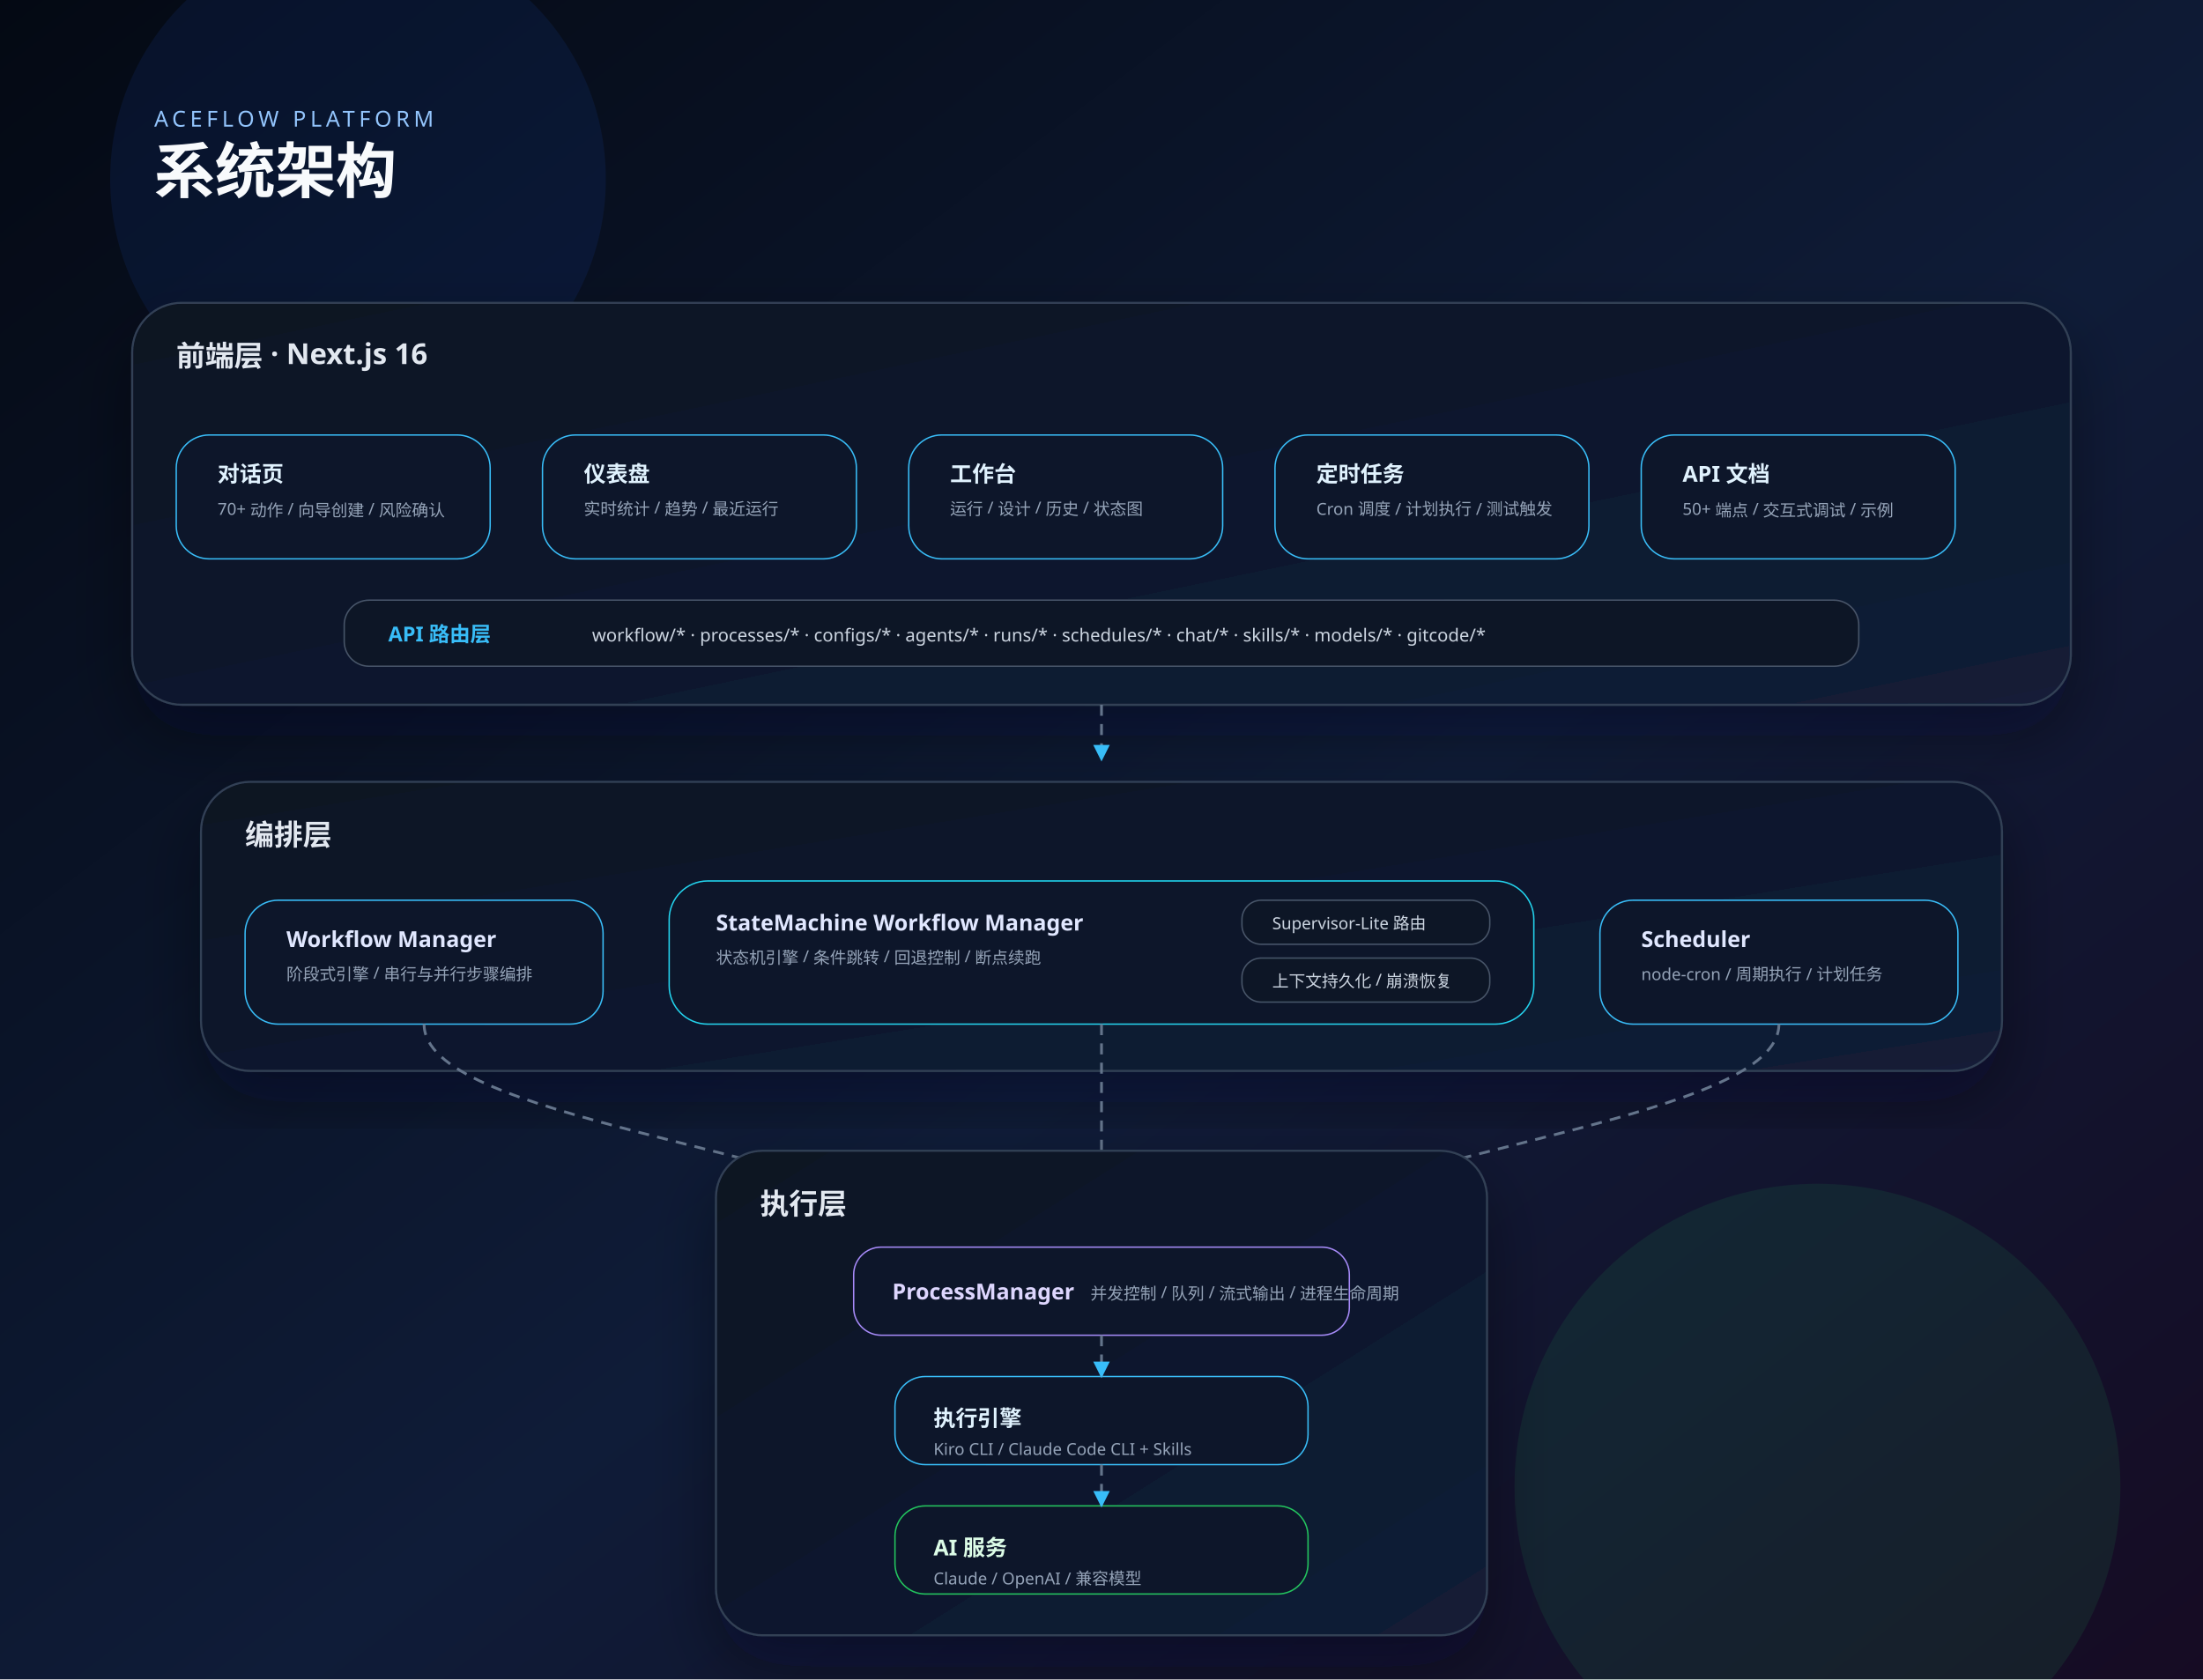
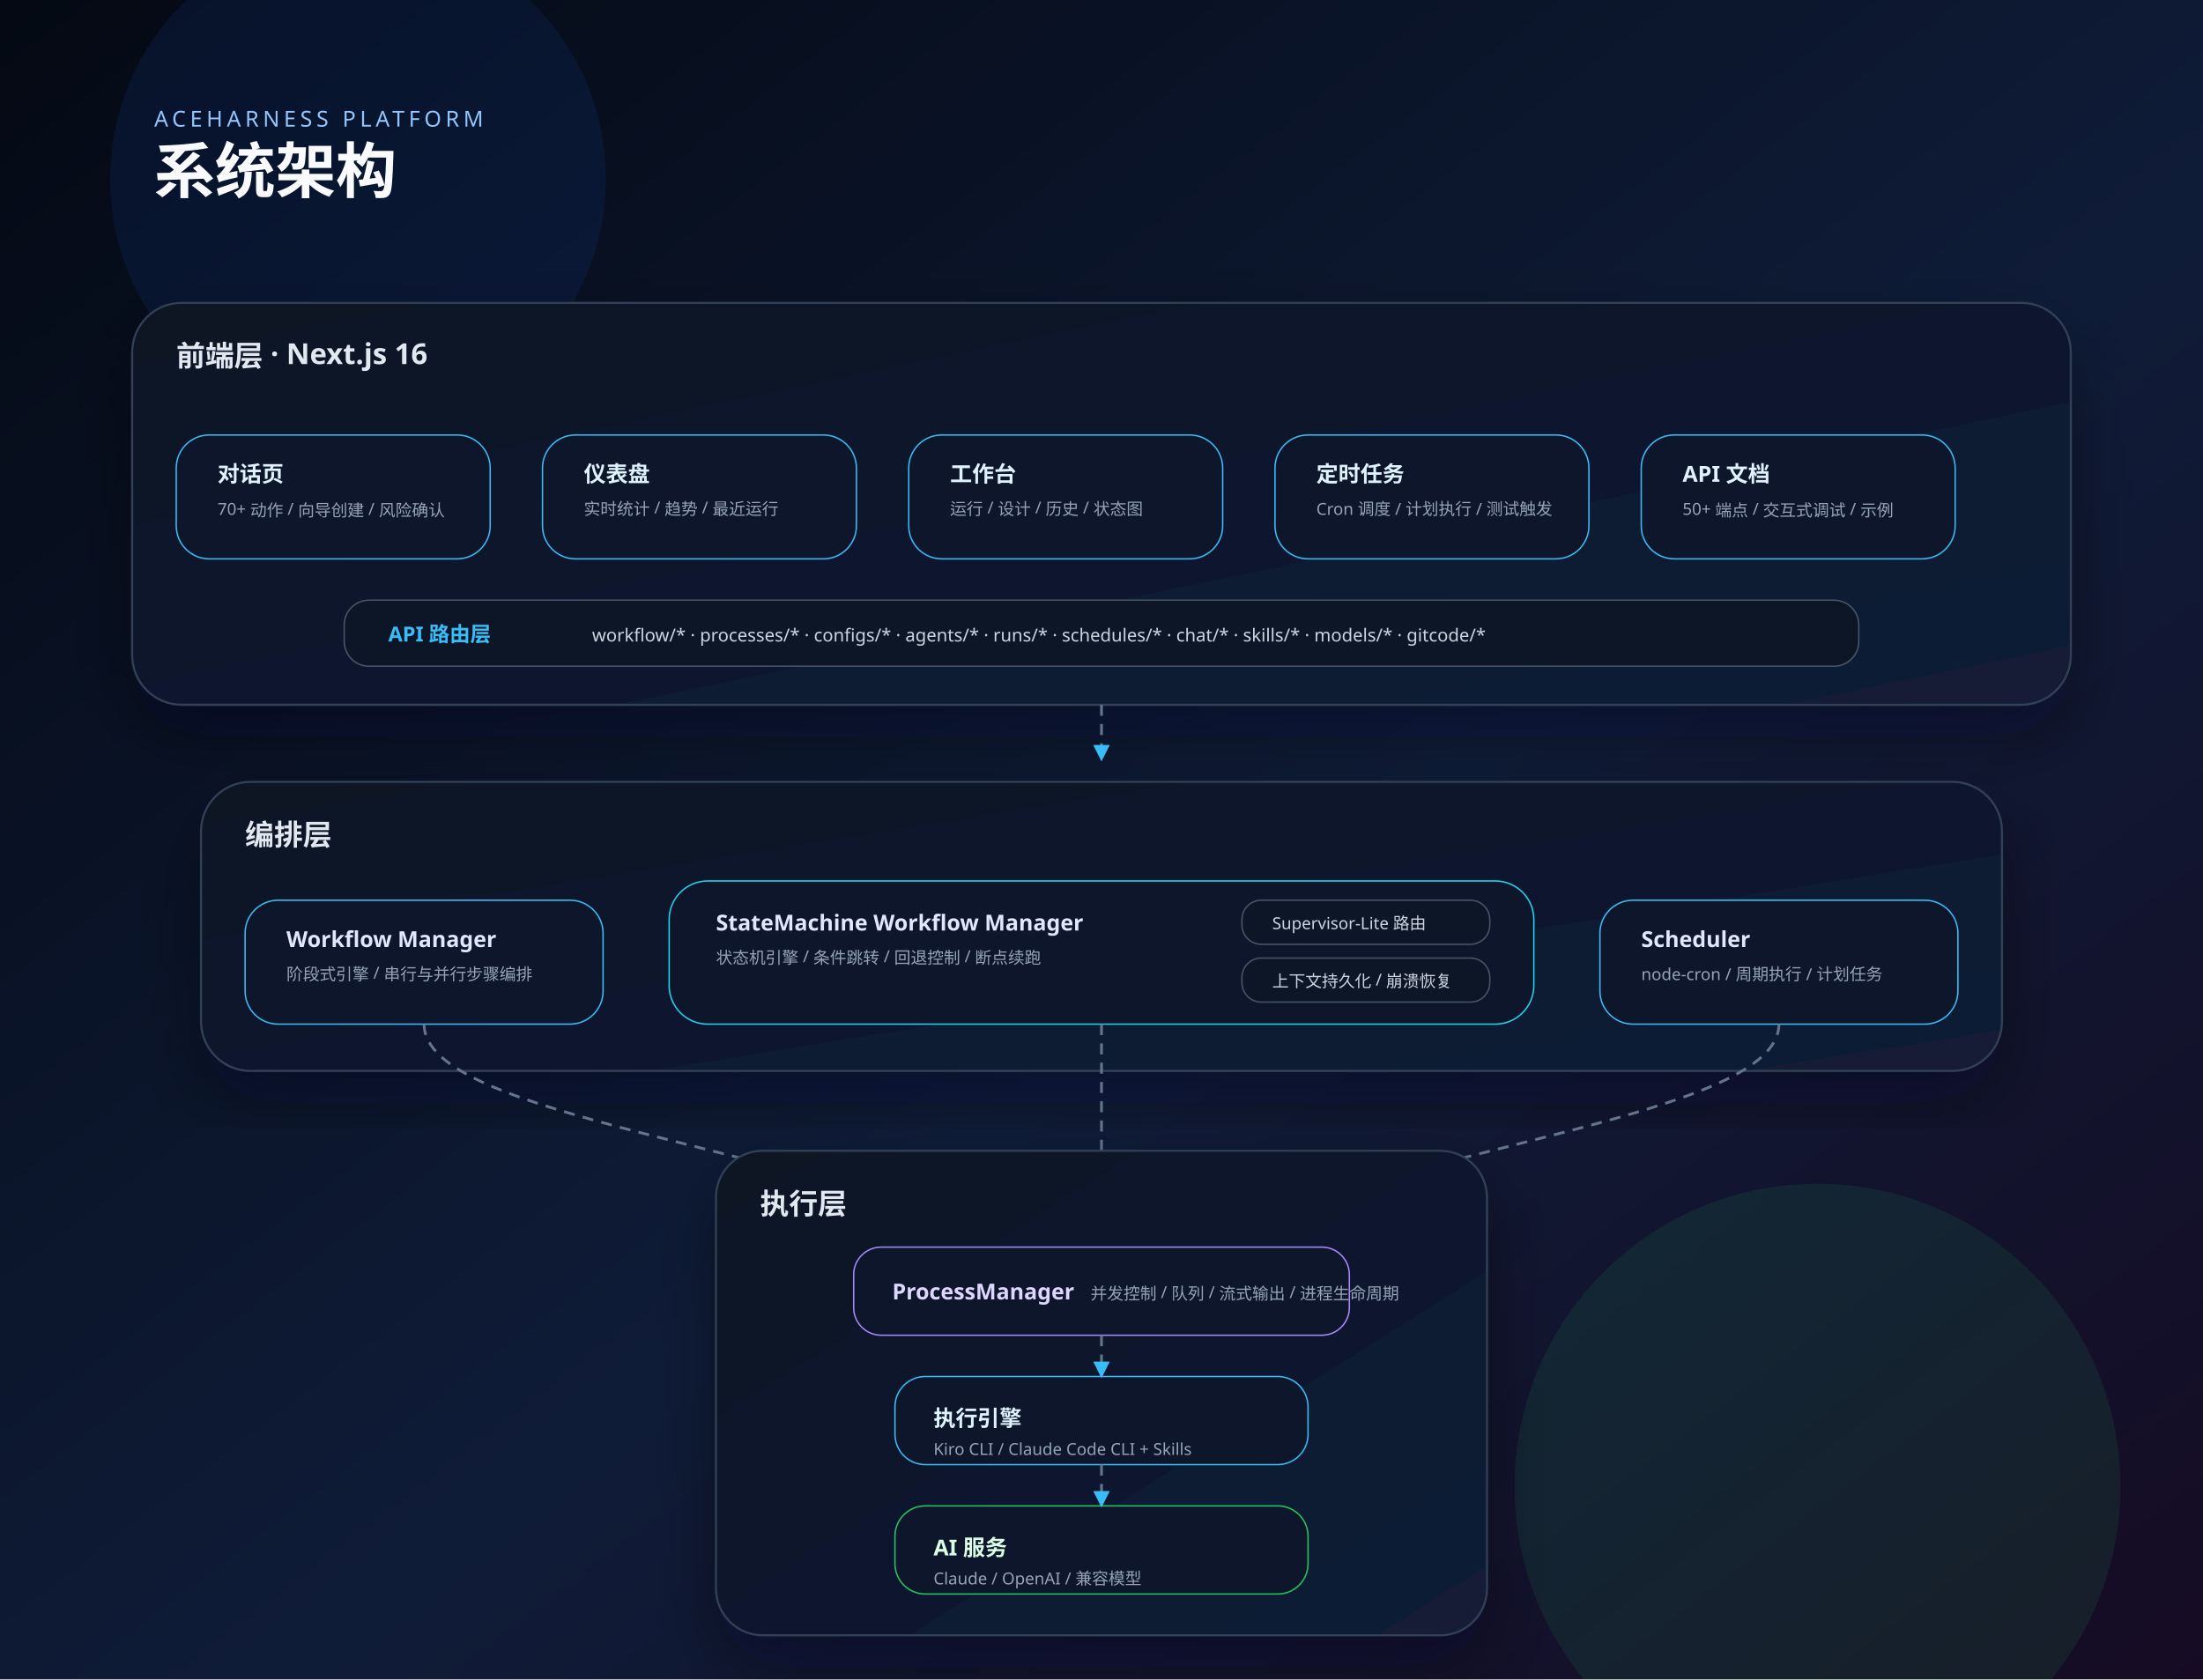
<svg xmlns="http://www.w3.org/2000/svg" viewBox="0 0 1600 1220" role="img" aria-labelledby="title desc">
  <defs>
    <linearGradient id="bg" x1="0" y1="0" x2="1" y2="1">
      <stop offset="0%" stop-color="#040913" />
      <stop offset="56%" stop-color="#0f1c38" />
      <stop offset="100%" stop-color="#160b23" />
    </linearGradient>
    <linearGradient id="panel" x1="0" y1="0" x2="1" y2="1">
      <stop offset="0%" stop-color="#0b1223" />
      <stop offset="100%" stop-color="#121e37" />
    </linearGradient>
    <filter id="shadow" x="-20%" y="-20%" width="140%" height="140%">
      <feDropShadow dx="0" dy="22" stdDeviation="24" flood-color="#020617" flood-opacity="0.38" />
    </filter>
    <marker id="arrow" viewBox="0 0 10 10" refX="9" refY="5" markerWidth="6" markerHeight="6" orient="auto">
      <path d="M0,0 L10,5 L0,10 z" fill="#38bdf8" />
    </marker>
  </defs>
  <rect width="1600" height="1220" fill="url(#bg)" />
  <circle cx="260" cy="130" r="180" fill="#2563eb" fill-opacity="0.10" />
  <circle cx="1320" cy="1080" r="220" fill="#22c55e" fill-opacity="0.10" />
-   <text x="112" y="92" fill="#93c5fd" font-size="16" font-family="Segoe UI, PingFang SC, Microsoft YaHei, sans-serif" letter-spacing="3">ACEFLOW PLATFORM</text>
+   <text x="112" y="92" fill="#93c5fd" font-size="16" font-family="Segoe UI, PingFang SC, Microsoft YaHei, sans-serif" letter-spacing="3">ACEHARNESS PLATFORM</text>
  <text x="112" y="140" fill="#f8fafc" font-size="44" font-weight="700" font-family="Segoe UI, PingFang SC, Microsoft YaHei, sans-serif">系统架构</text>
  <g filter="url(#shadow)">
    <rect x="96" y="220" width="1408" height="292" rx="36" fill="url(#panel)" stroke="#334155" stroke-width="1.5" />
    <text x="128" y="266" fill="#e2e8f0" font-size="21" font-weight="600" font-family="Segoe UI, PingFang SC, Microsoft YaHei, sans-serif">前端层 · Next.js 16</text>
    <rect x="128" y="316" width="228" height="90" rx="24" fill="#0f172a" stroke="#38bdf8" />
    <text x="158" y="350" fill="#e0f2fe" font-size="16" font-weight="700" font-family="Segoe UI, PingFang SC, Microsoft YaHei, sans-serif">对话页</text>
    <text x="158" y="374" fill="#94a3b8" font-size="12" font-family="Segoe UI, PingFang SC, Microsoft YaHei, sans-serif">70+ 动作 / 向导创建 / 风险确认</text>
    <rect x="394" y="316" width="228" height="90" rx="24" fill="#0f172a" stroke="#38bdf8" />
    <text x="424" y="350" fill="#e0f2fe" font-size="16" font-weight="700" font-family="Segoe UI, PingFang SC, Microsoft YaHei, sans-serif">仪表盘</text>
    <text x="424" y="374" fill="#94a3b8" font-size="12" font-family="Segoe UI, PingFang SC, Microsoft YaHei, sans-serif">实时统计 / 趋势 / 最近运行</text>
    <rect x="660" y="316" width="228" height="90" rx="24" fill="#0f172a" stroke="#38bdf8" />
    <text x="690" y="350" fill="#e0f2fe" font-size="16" font-weight="700" font-family="Segoe UI, PingFang SC, Microsoft YaHei, sans-serif">工作台</text>
    <text x="690" y="374" fill="#94a3b8" font-size="12" font-family="Segoe UI, PingFang SC, Microsoft YaHei, sans-serif">运行 / 设计 / 历史 / 状态图</text>
    <rect x="926" y="316" width="228" height="90" rx="24" fill="#0f172a" stroke="#38bdf8" />
    <text x="956" y="350" fill="#e0f2fe" font-size="16" font-weight="700" font-family="Segoe UI, PingFang SC, Microsoft YaHei, sans-serif">定时任务</text>
    <text x="956" y="374" fill="#94a3b8" font-size="12" font-family="Segoe UI, PingFang SC, Microsoft YaHei, sans-serif">Cron 调度 / 计划执行 / 测试触发</text>
    <rect x="1192" y="316" width="228" height="90" rx="24" fill="#0f172a" stroke="#38bdf8" />
    <text x="1222" y="350" fill="#e0f2fe" font-size="16" font-weight="700" font-family="Segoe UI, PingFang SC, Microsoft YaHei, sans-serif">API 文档</text>
    <text x="1222" y="374" fill="#94a3b8" font-size="12" font-family="Segoe UI, PingFang SC, Microsoft YaHei, sans-serif">50+ 端点 / 交互式调试 / 示例</text>
    <rect x="250" y="436" width="1100" height="48" rx="18" fill="#111827" stroke="#475569" />
    <text x="282" y="466" fill="#38bdf8" font-size="15" font-weight="700" font-family="Segoe UI, PingFang SC, Microsoft YaHei, sans-serif">API 路由层</text>
    <text x="430" y="466" fill="#cbd5e1" font-size="13" font-family="Segoe UI, PingFang SC, Microsoft YaHei, sans-serif">workflow/* · processes/* · configs/* · agents/* · runs/* · schedules/* · chat/* · skills/* · models/* · gitcode/*</text>
  </g>
  <path d="M800 512V552" stroke="#64748b" stroke-width="2" stroke-dasharray="8 6" marker-end="url(#arrow)" />
  <g filter="url(#shadow)">
    <rect x="146" y="568" width="1308" height="210" rx="36" fill="url(#panel)" stroke="#334155" stroke-width="1.5" />
    <text x="178" y="614" fill="#e2e8f0" font-size="21" font-weight="600" font-family="Segoe UI, PingFang SC, Microsoft YaHei, sans-serif">编排层</text>
    <rect x="178" y="654" width="260" height="90" rx="24" fill="#0f172a" stroke="#38bdf8" />
    <text x="208" y="688" fill="#e0e7ff" font-size="16" font-weight="700" font-family="Segoe UI, PingFang SC, Microsoft YaHei, sans-serif">Workflow Manager</text>
    <text x="208" y="712" fill="#94a3b8" font-size="12" font-family="Segoe UI, PingFang SC, Microsoft YaHei, sans-serif">阶段式引擎 / 串行与并行步骤编排</text>
    <rect x="486" y="640" width="628" height="104" rx="28" fill="#0f172a" stroke="#22d3ee" />
    <text x="520" y="676" fill="#e0e7ff" font-size="16" font-weight="700" font-family="Segoe UI, PingFang SC, Microsoft YaHei, sans-serif">StateMachine Workflow Manager</text>
    <text x="520" y="700" fill="#94a3b8" font-size="12" font-family="Segoe UI, PingFang SC, Microsoft YaHei, sans-serif">状态机引擎 / 条件跳转 / 回退控制 / 断点续跑</text>
    <rect x="902" y="654" width="180" height="32" rx="14" fill="#111827" stroke="#475569" />
    <text x="924" y="675" fill="#cbd5e1" font-size="12" font-family="Segoe UI, PingFang SC, Microsoft YaHei, sans-serif">Supervisor-Lite 路由</text>
    <rect x="902" y="696" width="180" height="32" rx="14" fill="#111827" stroke="#475569" />
    <text x="924" y="717" fill="#cbd5e1" font-size="12" font-family="Segoe UI, PingFang SC, Microsoft YaHei, sans-serif">上下文持久化 / 崩溃恢复</text>
    <rect x="1162" y="654" width="260" height="90" rx="24" fill="#0f172a" stroke="#38bdf8" />
    <text x="1192" y="688" fill="#e0e7ff" font-size="16" font-weight="700" font-family="Segoe UI, PingFang SC, Microsoft YaHei, sans-serif">Scheduler</text>
    <text x="1192" y="712" fill="#94a3b8" font-size="12" font-family="Segoe UI, PingFang SC, Microsoft YaHei, sans-serif">node-cron / 周期执行 / 计划任务</text>
  </g>
  <path d="M308 744C308 812 584 832 734 906" fill="none" stroke="#64748b" stroke-width="2" stroke-dasharray="8 6" marker-end="url(#arrow)" />
  <path d="M800 744V906" stroke="#64748b" stroke-width="2" stroke-dasharray="8 6" marker-end="url(#arrow)" />
  <path d="M1292 744C1292 812 1016 832 866 906" fill="none" stroke="#64748b" stroke-width="2" stroke-dasharray="8 6" marker-end="url(#arrow)" />
  <g filter="url(#shadow)">
    <rect x="520" y="836" width="560" height="352" rx="34" fill="url(#panel)" stroke="#334155" stroke-width="1.5" />
    <text x="552" y="882" fill="#e2e8f0" font-size="21" font-weight="600" font-family="Segoe UI, PingFang SC, Microsoft YaHei, sans-serif">执行层</text>
    <rect x="620" y="906" width="360" height="64" rx="20" fill="#0f172a" stroke="#a78bfa" />
    <text x="648" y="944" fill="#ddd6fe" font-size="16" font-weight="700" font-family="Segoe UI, PingFang SC, Microsoft YaHei, sans-serif">ProcessManager</text>
    <text x="792" y="944" fill="#94a3b8" font-size="12" font-family="Segoe UI, PingFang SC, Microsoft YaHei, sans-serif">并发控制 / 队列 / 流式输出 / 进程生命周期</text>
    <rect x="650" y="1000" width="300" height="64" rx="22" fill="#0f172a" stroke="#38bdf8" />
    <text x="678" y="1036" fill="#e0f2fe" font-size="16" font-weight="700" font-family="Segoe UI, PingFang SC, Microsoft YaHei, sans-serif">执行引擎</text>
    <text x="678" y="1057" fill="#94a3b8" font-size="12" font-family="Segoe UI, PingFang SC, Microsoft YaHei, sans-serif">Kiro CLI / Claude Code CLI + Skills</text>
    <rect x="650" y="1094" width="300" height="64" rx="22" fill="#0f172a" stroke="#22c55e" />
    <text x="678" y="1130" fill="#dcfce7" font-size="16" font-weight="700" font-family="Segoe UI, PingFang SC, Microsoft YaHei, sans-serif">AI 服务</text>
    <text x="678" y="1151" fill="#94a3b8" font-size="12" font-family="Segoe UI, PingFang SC, Microsoft YaHei, sans-serif">Claude / OpenAI / 兼容模型</text>
  </g>
  <path d="M800 970V1000" stroke="#64748b" stroke-width="2" stroke-dasharray="8 6" marker-end="url(#arrow)" />
  <path d="M800 1064V1094" stroke="#64748b" stroke-width="2" stroke-dasharray="8 6" marker-end="url(#arrow)" />
</svg>
